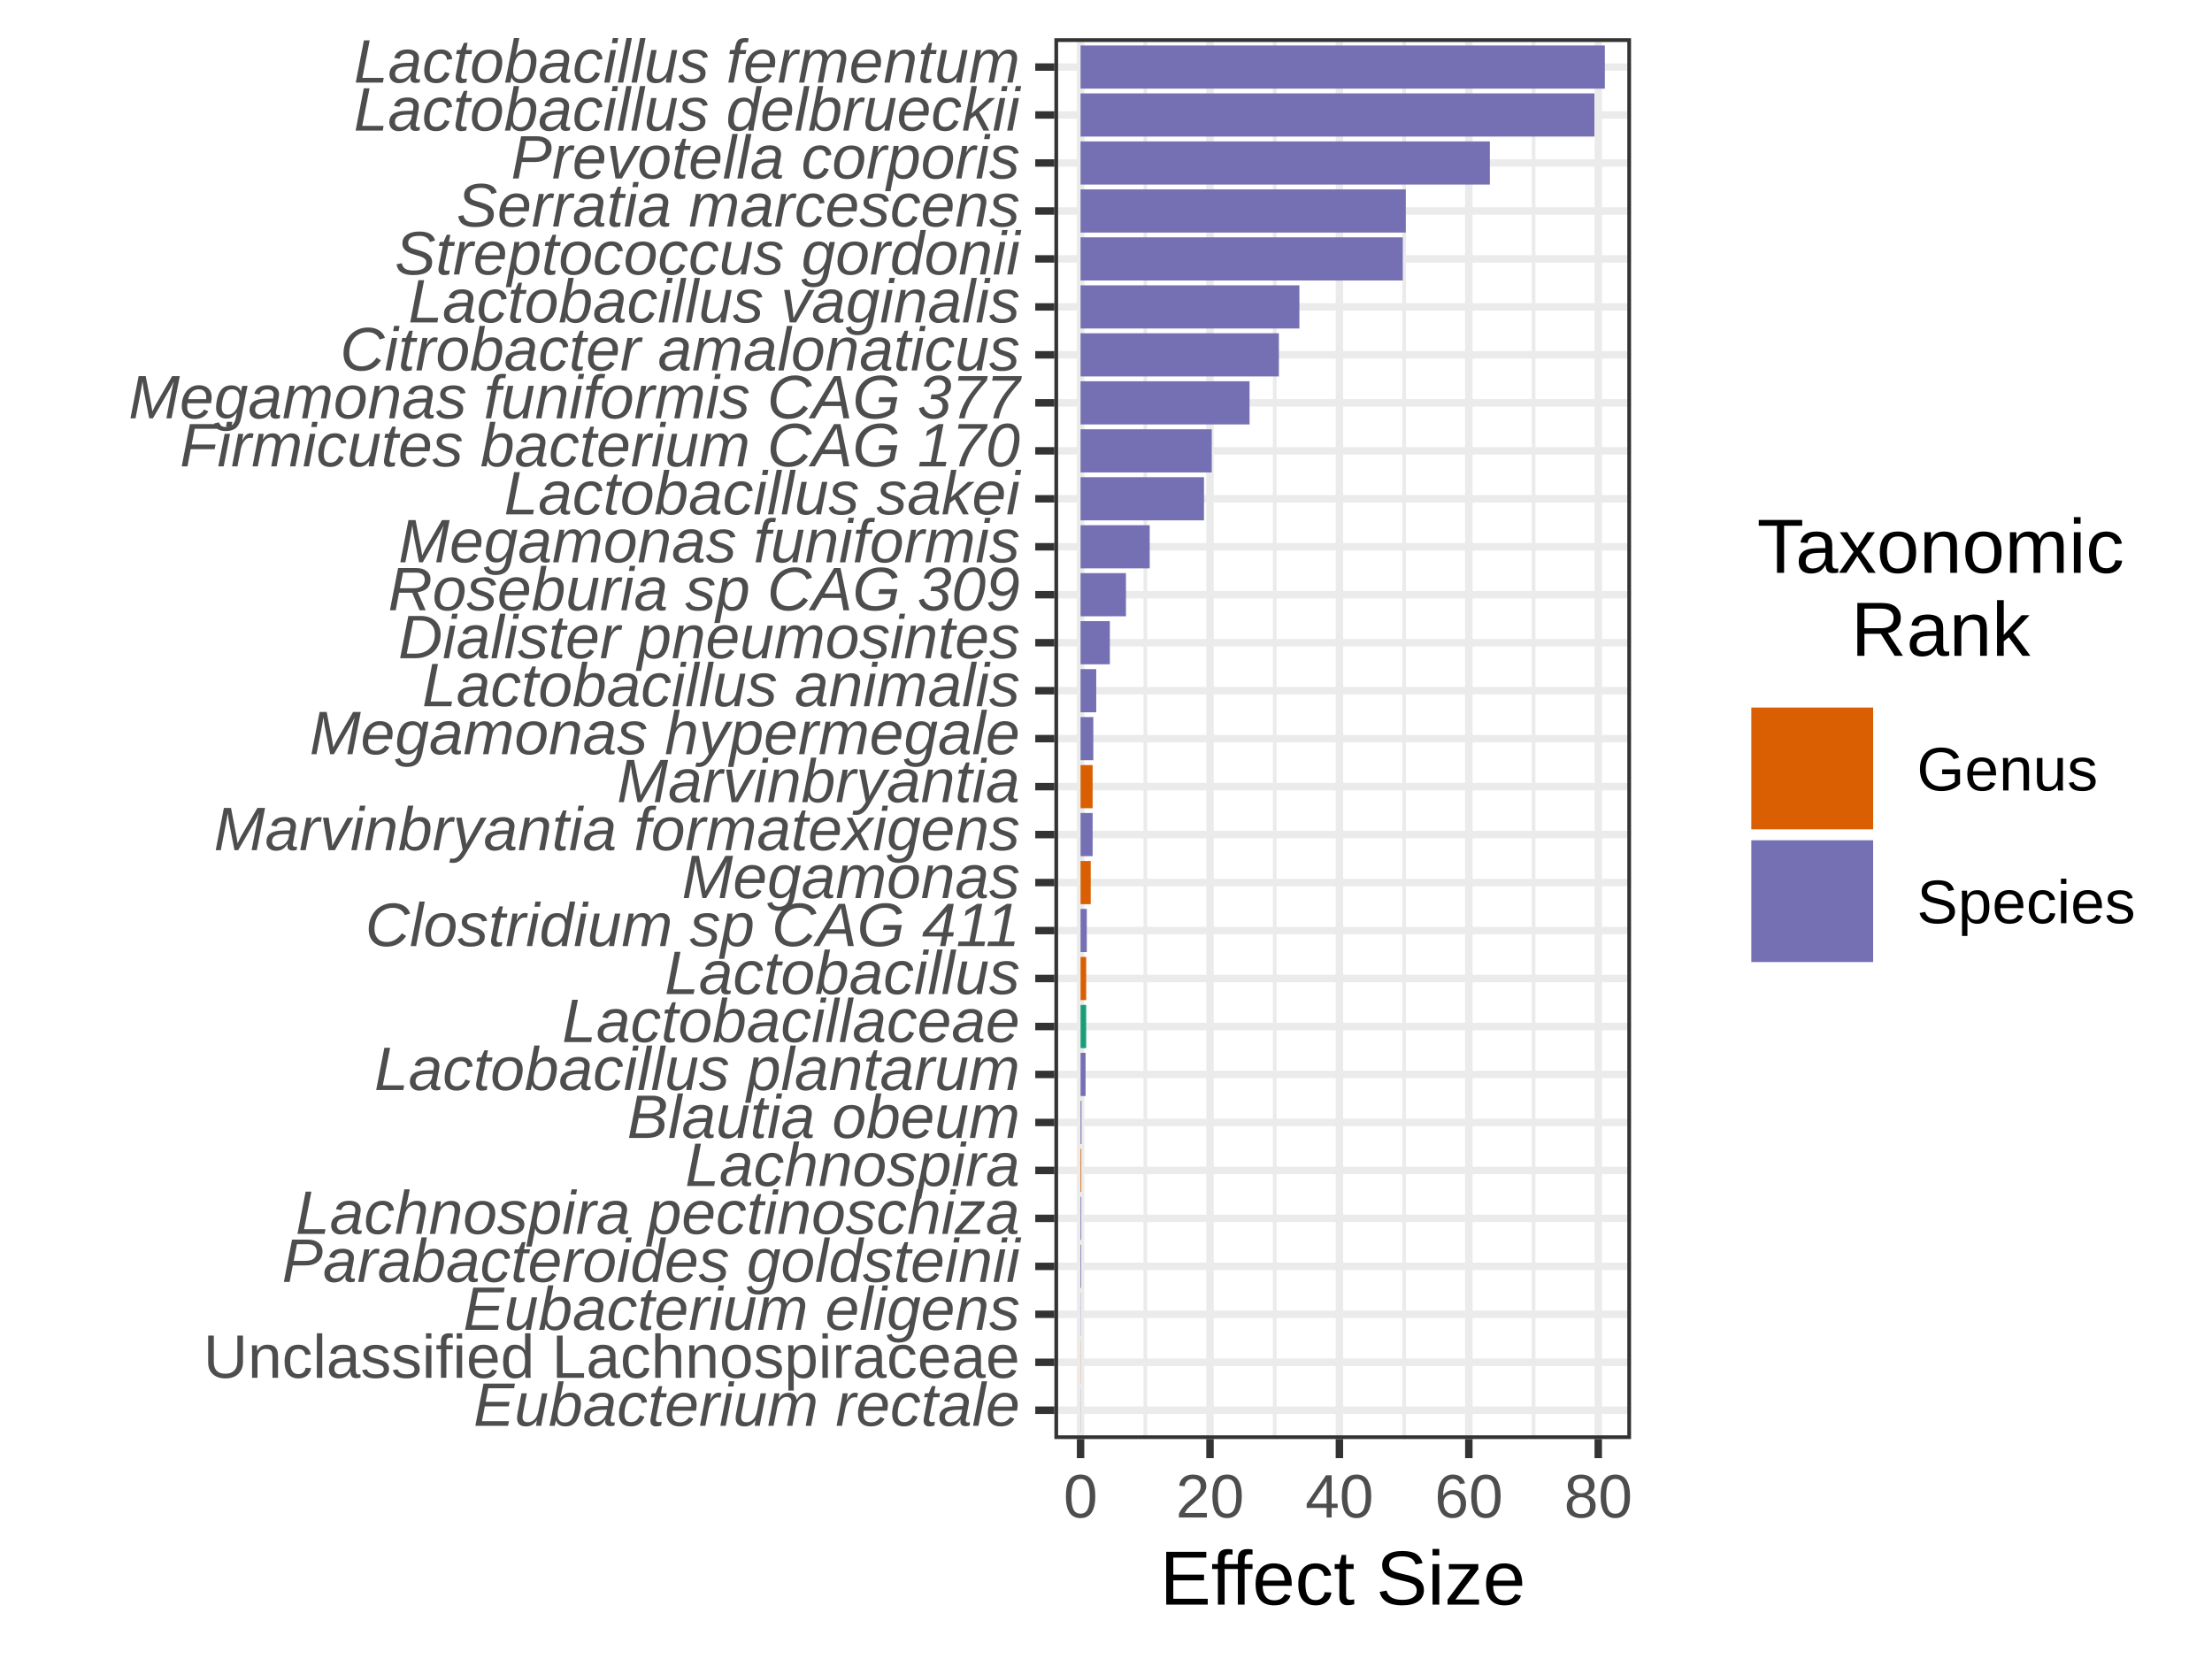
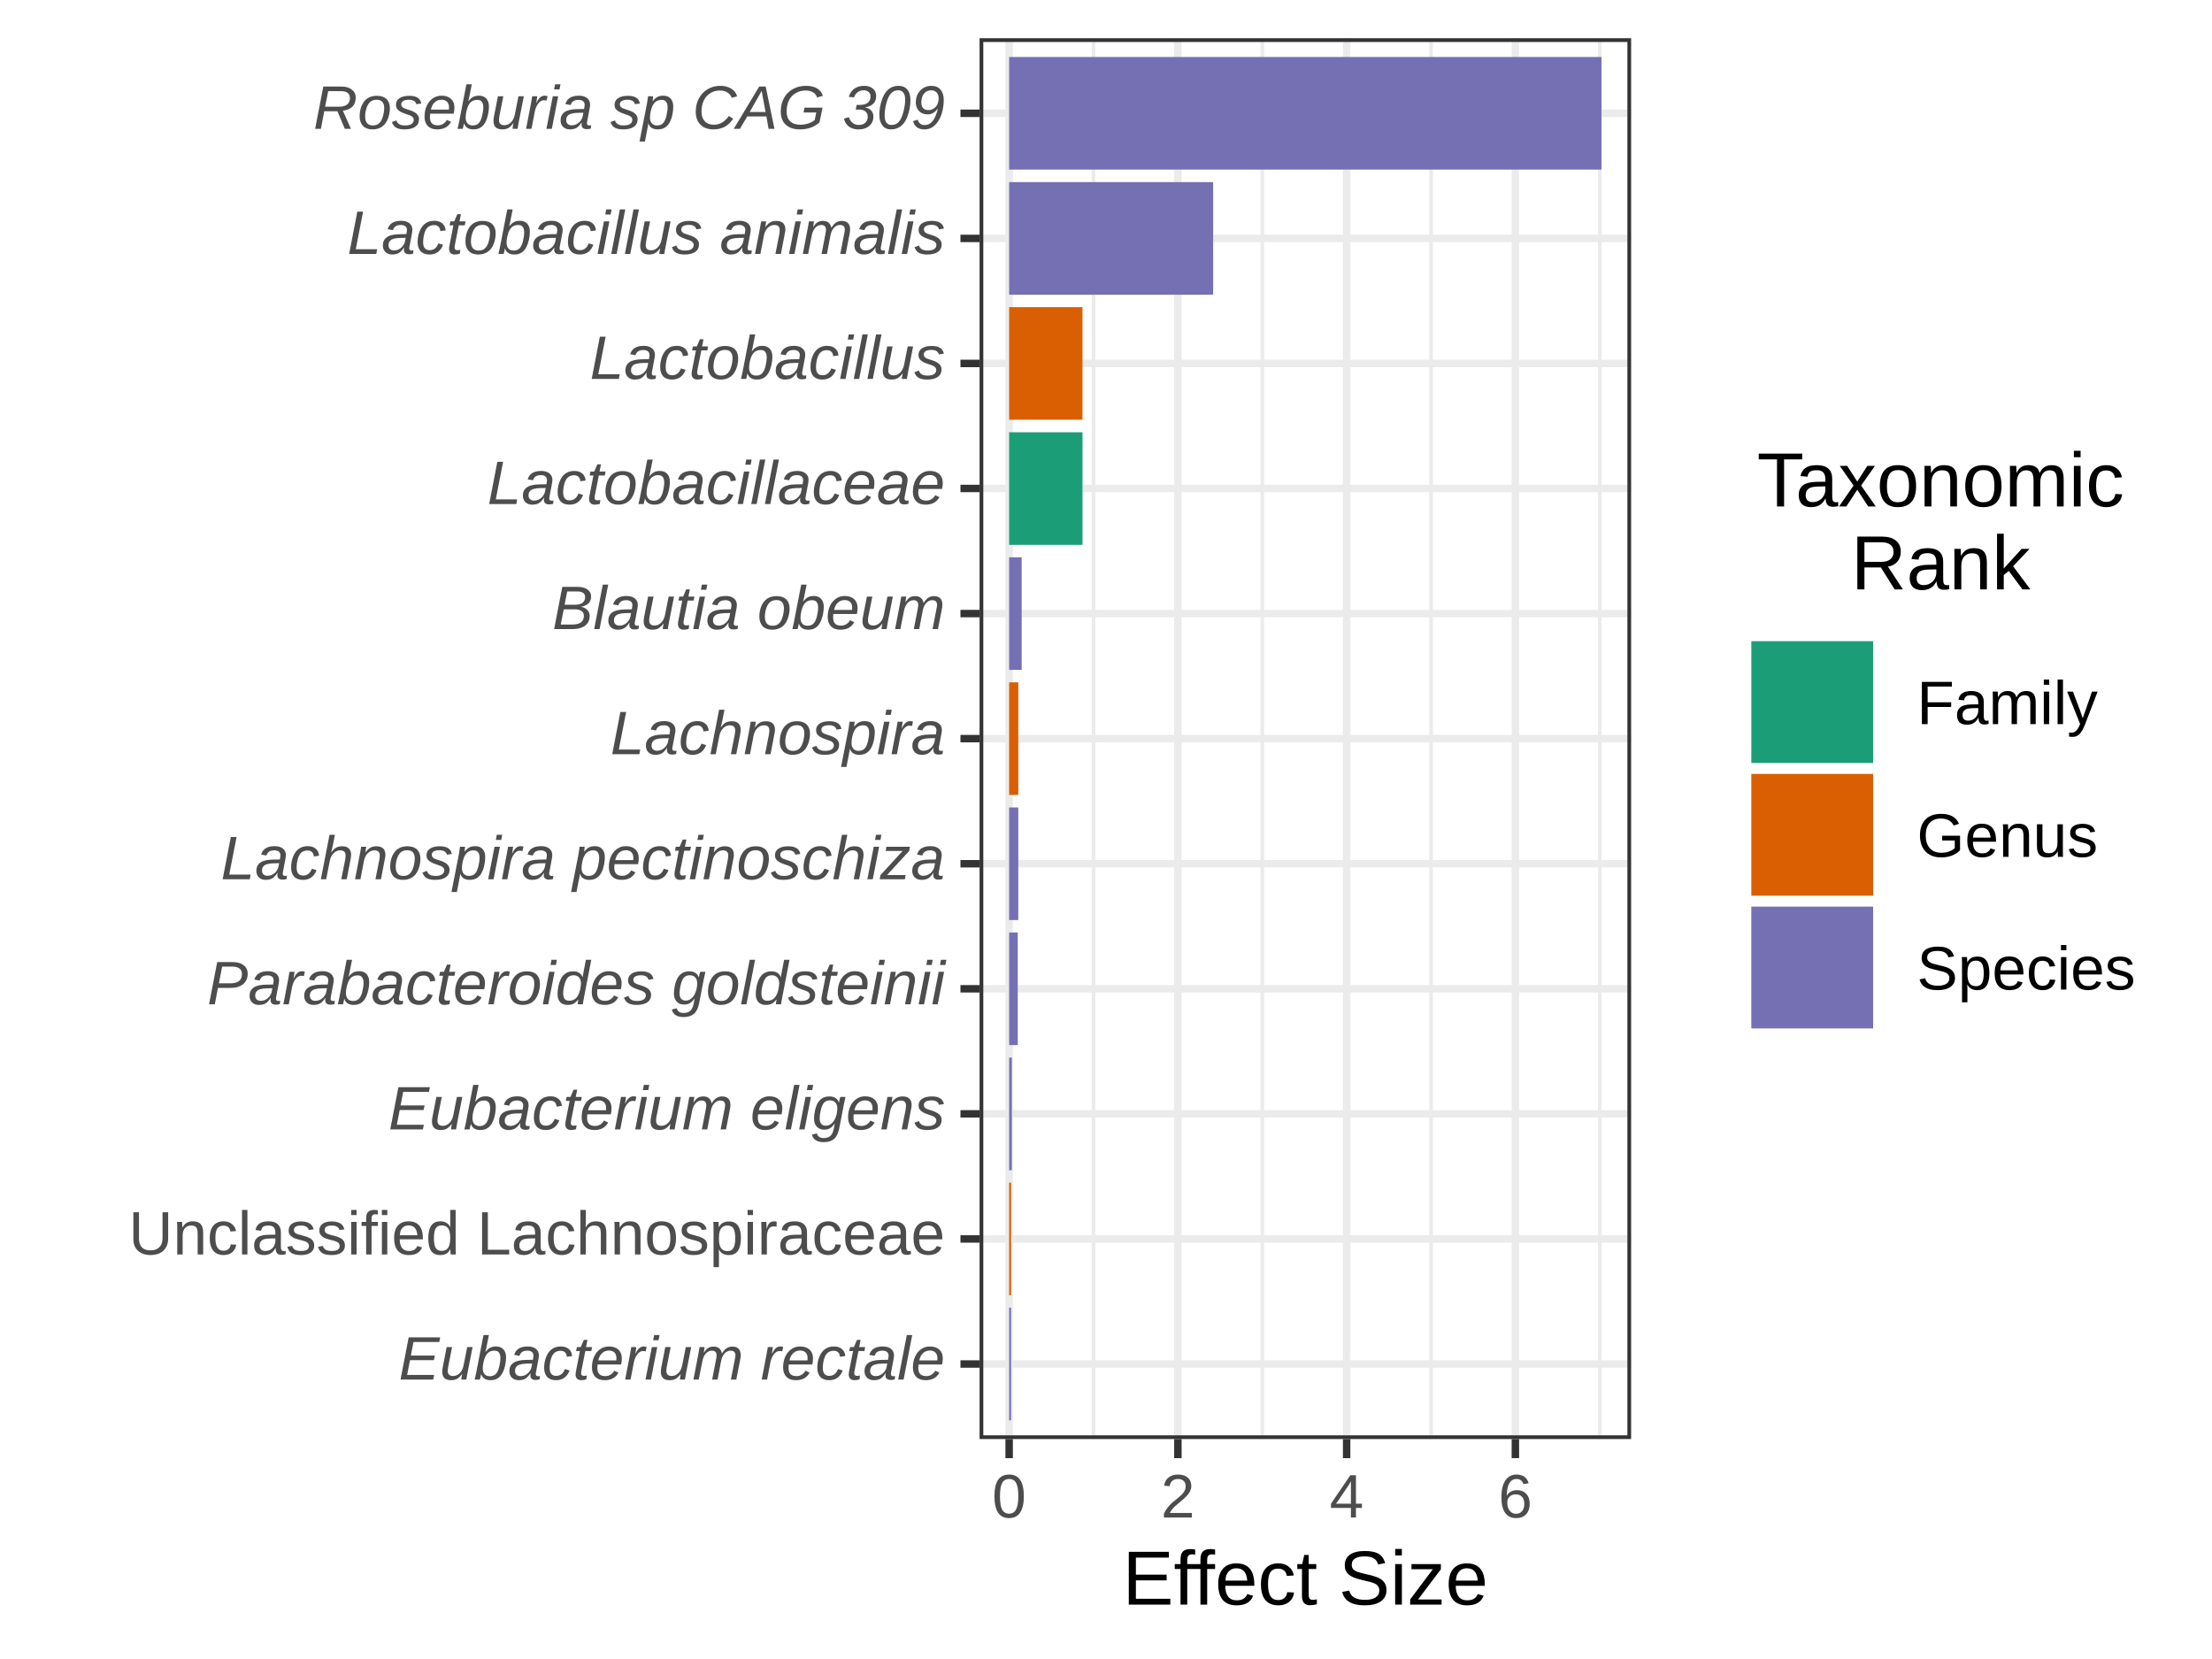
<svg xmlns="http://www.w3.org/2000/svg" class="svglite" width="288.00pt" height="216.00pt" viewBox="0 0 288.00 216.00">
  <defs>
    <style type="text/css">
    .svglite line, .svglite polyline, .svglite polygon, .svglite path, .svglite rect, .svglite circle {
      fill: none;
      stroke: #000000;
      stroke-linecap: round;
      stroke-linejoin: round;
      stroke-miterlimit: 10.00;
    }
    .svglite text {
      white-space: pre;
    }
  </style>
  </defs>
  <rect width="100%" height="100%" style="stroke: none; fill: #FFFFFF;" />
  <defs>
    <clipPath id="cpMC4wMHwyODguMDB8MC4wMHwyMTYuMDA=">
      <rect x="0.00" y="0.00" width="288.00" height="216.00" />
    </clipPath>
  </defs>
  <g clip-path="url(#cpMC4wMHwyODguMDB8MC4wMHwyMTYuMDA=)">
    <rect x="0.00" y="0.00" width="288.00" height="216.00" style="stroke-width: 0.97; stroke: #FFFFFF; fill: #FFFFFF;" />
  </g>
  <defs>
-     <clipPath id="cpMTM3LjI4fDIxMi4zNnw0Ljk4fDE4Ny4zNg==">
-       <rect x="137.28" y="4.98" width="75.08" height="182.38" />
+     <clipPath id="cpMTI3LjU0fDIxMi4zNnw0Ljk4fDE4Ny4zNg==">
+       <rect x="127.54" y="4.98" width="84.83" height="182.38" />
    </clipPath>
  </defs>
-   <g clip-path="url(#cpMTM3LjI4fDIxMi4zNnw0Ljk4fDE4Ny4zNg==)">
-     <rect x="137.28" y="4.98" width="75.08" height="182.38" style="stroke-width: 0.97; stroke: none; fill: #FFFFFF;" />
-     <polyline points="149.12,187.36 149.12,4.98 " style="stroke-width: 0.48; stroke: #EBEBEB; stroke-linecap: butt;" />
-     <polyline points="165.97,187.36 165.97,4.98 " style="stroke-width: 0.48; stroke: #EBEBEB; stroke-linecap: butt;" />
-     <polyline points="182.82,187.36 182.82,4.98 " style="stroke-width: 0.48; stroke: #EBEBEB; stroke-linecap: butt;" />
-     <polyline points="199.67,187.36 199.67,4.98 " style="stroke-width: 0.48; stroke: #EBEBEB; stroke-linecap: butt;" />
-     <polyline points="137.28,183.61 212.36,183.61 " style="stroke-width: 0.97; stroke: #EBEBEB; stroke-linecap: butt;" />
-     <polyline points="137.28,177.37 212.36,177.37 " style="stroke-width: 0.97; stroke: #EBEBEB; stroke-linecap: butt;" />
-     <polyline points="137.28,171.12 212.36,171.12 " style="stroke-width: 0.97; stroke: #EBEBEB; stroke-linecap: butt;" />
-     <polyline points="137.28,164.88 212.36,164.88 " style="stroke-width: 0.97; stroke: #EBEBEB; stroke-linecap: butt;" />
-     <polyline points="137.28,158.63 212.36,158.63 " style="stroke-width: 0.97; stroke: #EBEBEB; stroke-linecap: butt;" />
-     <polyline points="137.28,152.39 212.36,152.39 " style="stroke-width: 0.97; stroke: #EBEBEB; stroke-linecap: butt;" />
-     <polyline points="137.28,146.14 212.36,146.14 " style="stroke-width: 0.97; stroke: #EBEBEB; stroke-linecap: butt;" />
-     <polyline points="137.28,139.89 212.36,139.89 " style="stroke-width: 0.97; stroke: #EBEBEB; stroke-linecap: butt;" />
-     <polyline points="137.28,133.65 212.36,133.65 " style="stroke-width: 0.97; stroke: #EBEBEB; stroke-linecap: butt;" />
-     <polyline points="137.28,127.40 212.36,127.40 " style="stroke-width: 0.97; stroke: #EBEBEB; stroke-linecap: butt;" />
-     <polyline points="137.28,121.16 212.36,121.16 " style="stroke-width: 0.97; stroke: #EBEBEB; stroke-linecap: butt;" />
-     <polyline points="137.28,114.91 212.36,114.91 " style="stroke-width: 0.97; stroke: #EBEBEB; stroke-linecap: butt;" />
-     <polyline points="137.28,108.66 212.36,108.66 " style="stroke-width: 0.97; stroke: #EBEBEB; stroke-linecap: butt;" />
-     <polyline points="137.28,102.42 212.36,102.42 " style="stroke-width: 0.97; stroke: #EBEBEB; stroke-linecap: butt;" />
-     <polyline points="137.28,96.17 212.36,96.17 " style="stroke-width: 0.97; stroke: #EBEBEB; stroke-linecap: butt;" />
-     <polyline points="137.28,89.93 212.36,89.93 " style="stroke-width: 0.97; stroke: #EBEBEB; stroke-linecap: butt;" />
-     <polyline points="137.28,83.68 212.36,83.68 " style="stroke-width: 0.97; stroke: #EBEBEB; stroke-linecap: butt;" />
-     <polyline points="137.28,77.43 212.36,77.43 " style="stroke-width: 0.97; stroke: #EBEBEB; stroke-linecap: butt;" />
-     <polyline points="137.28,71.19 212.36,71.19 " style="stroke-width: 0.97; stroke: #EBEBEB; stroke-linecap: butt;" />
-     <polyline points="137.28,64.94 212.36,64.94 " style="stroke-width: 0.97; stroke: #EBEBEB; stroke-linecap: butt;" />
-     <polyline points="137.28,58.70 212.36,58.70 " style="stroke-width: 0.97; stroke: #EBEBEB; stroke-linecap: butt;" />
-     <polyline points="137.28,52.45 212.36,52.45 " style="stroke-width: 0.97; stroke: #EBEBEB; stroke-linecap: butt;" />
-     <polyline points="137.28,46.20 212.36,46.20 " style="stroke-width: 0.97; stroke: #EBEBEB; stroke-linecap: butt;" />
-     <polyline points="137.28,39.96 212.36,39.96 " style="stroke-width: 0.97; stroke: #EBEBEB; stroke-linecap: butt;" />
-     <polyline points="137.28,33.71 212.36,33.71 " style="stroke-width: 0.97; stroke: #EBEBEB; stroke-linecap: butt;" />
-     <polyline points="137.28,27.47 212.36,27.47 " style="stroke-width: 0.97; stroke: #EBEBEB; stroke-linecap: butt;" />
-     <polyline points="137.28,21.22 212.36,21.22 " style="stroke-width: 0.97; stroke: #EBEBEB; stroke-linecap: butt;" />
-     <polyline points="137.28,14.97 212.36,14.97 " style="stroke-width: 0.97; stroke: #EBEBEB; stroke-linecap: butt;" />
-     <polyline points="137.28,8.73 212.36,8.73 " style="stroke-width: 0.97; stroke: #EBEBEB; stroke-linecap: butt;" />
-     <polyline points="140.69,187.36 140.69,4.98 " style="stroke-width: 0.97; stroke: #EBEBEB; stroke-linecap: butt;" />
-     <polyline points="157.54,187.36 157.54,4.98 " style="stroke-width: 0.97; stroke: #EBEBEB; stroke-linecap: butt;" />
-     <polyline points="174.39,187.36 174.39,4.98 " style="stroke-width: 0.97; stroke: #EBEBEB; stroke-linecap: butt;" />
-     <polyline points="191.24,187.36 191.24,4.98 " style="stroke-width: 0.97; stroke: #EBEBEB; stroke-linecap: butt;" />
-     <polyline points="208.09,187.36 208.09,4.98 " style="stroke-width: 0.97; stroke: #EBEBEB; stroke-linecap: butt;" />
-     <rect x="140.69" y="143.33" width="0.12" height="5.62" style="stroke-width: 1.07; stroke: none; stroke-linecap: butt; stroke-linejoin: miter; fill: #7570B3;" />
-     <rect x="140.69" y="174.56" width="0.019" height="5.62" style="stroke-width: 1.07; stroke: none; stroke-linecap: butt; stroke-linejoin: miter; fill: #D95F02;" />
-     <rect x="140.69" y="180.80" width="0.019" height="5.62" style="stroke-width: 1.07; stroke: none; stroke-linecap: butt; stroke-linejoin: miter; fill: #7570B3;" />
-     <rect x="140.69" y="130.84" width="0.73" height="5.62" style="stroke-width: 1.07; stroke: none; stroke-linecap: butt; stroke-linejoin: miter; fill: #1B9E77;" />
-     <rect x="140.69" y="124.59" width="0.73" height="5.62" style="stroke-width: 1.07; stroke: none; stroke-linecap: butt; stroke-linejoin: miter; fill: #D95F02;" />
-     <rect x="140.69" y="168.31" width="0.027" height="5.62" style="stroke-width: 1.07; stroke: none; stroke-linecap: butt; stroke-linejoin: miter; fill: #7570B3;" />
-     <rect x="140.69" y="149.57" width="0.092" height="5.62" style="stroke-width: 1.07; stroke: none; stroke-linecap: butt; stroke-linejoin: miter; fill: #D95F02;" />
-     <rect x="140.69" y="155.82" width="0.092" height="5.62" style="stroke-width: 1.07; stroke: none; stroke-linecap: butt; stroke-linejoin: miter; fill: #7570B3;" />
-     <rect x="140.69" y="87.12" width="2.04" height="5.62" style="stroke-width: 1.07; stroke: none; stroke-linecap: butt; stroke-linejoin: miter; fill: #7570B3;" />
-     <rect x="140.69" y="162.07" width="0.086" height="5.62" style="stroke-width: 1.07; stroke: none; stroke-linecap: butt; stroke-linejoin: miter; fill: #7570B3;" />
-     <rect x="140.69" y="74.62" width="5.91" height="5.62" style="stroke-width: 1.07; stroke: none; stroke-linecap: butt; stroke-linejoin: miter; fill: #7570B3;" />
-     <rect x="140.69" y="18.41" width="53.29" height="5.62" style="stroke-width: 1.07; stroke: none; stroke-linecap: butt; stroke-linejoin: miter; fill: #7570B3;" />
-     <rect x="140.69" y="118.34" width="0.81" height="5.62" style="stroke-width: 1.07; stroke: none; stroke-linecap: butt; stroke-linejoin: miter; fill: #7570B3;" />
-     <rect x="140.69" y="43.39" width="25.82" height="5.62" style="stroke-width: 1.07; stroke: none; stroke-linecap: butt; stroke-linejoin: miter; fill: #7570B3;" />
-     <rect x="140.69" y="93.36" width="1.66" height="5.62" style="stroke-width: 1.07; stroke: none; stroke-linecap: butt; stroke-linejoin: miter; fill: #7570B3;" />
-     <rect x="140.69" y="99.61" width="1.57" height="5.62" style="stroke-width: 1.07; stroke: none; stroke-linecap: butt; stroke-linejoin: miter; fill: #D95F02;" />
-     <rect x="140.69" y="105.85" width="1.57" height="5.62" style="stroke-width: 1.07; stroke: none; stroke-linecap: butt; stroke-linejoin: miter; fill: #7570B3;" />
-     <rect x="140.69" y="49.64" width="22.00" height="5.62" style="stroke-width: 1.07; stroke: none; stroke-linecap: butt; stroke-linejoin: miter; fill: #7570B3;" />
-     <rect x="140.69" y="55.89" width="17.08" height="5.62" style="stroke-width: 1.07; stroke: none; stroke-linecap: butt; stroke-linejoin: miter; fill: #7570B3;" />
-     <rect x="140.69" y="62.13" width="16.07" height="5.62" style="stroke-width: 1.07; stroke: none; stroke-linecap: butt; stroke-linejoin: miter; fill: #7570B3;" />
-     <rect x="140.69" y="30.90" width="41.95" height="5.62" style="stroke-width: 1.07; stroke: none; stroke-linecap: butt; stroke-linejoin: miter; fill: #7570B3;" />
-     <rect x="140.69" y="80.87" width="3.81" height="5.62" style="stroke-width: 1.07; stroke: none; stroke-linecap: butt; stroke-linejoin: miter; fill: #7570B3;" />
-     <rect x="140.69" y="12.16" width="66.90" height="5.62" style="stroke-width: 1.07; stroke: none; stroke-linecap: butt; stroke-linejoin: miter; fill: #7570B3;" />
-     <rect x="140.69" y="5.92" width="68.26" height="5.62" style="stroke-width: 1.07; stroke: none; stroke-linecap: butt; stroke-linejoin: miter; fill: #7570B3;" />
-     <rect x="140.69" y="137.08" width="0.65" height="5.62" style="stroke-width: 1.07; stroke: none; stroke-linecap: butt; stroke-linejoin: miter; fill: #7570B3;" />
-     <rect x="140.69" y="24.66" width="42.34" height="5.62" style="stroke-width: 1.07; stroke: none; stroke-linecap: butt; stroke-linejoin: miter; fill: #7570B3;" />
-     <rect x="140.69" y="37.15" width="28.49" height="5.62" style="stroke-width: 1.07; stroke: none; stroke-linecap: butt; stroke-linejoin: miter; fill: #7570B3;" />
-     <rect x="140.69" y="112.10" width="1.32" height="5.62" style="stroke-width: 1.07; stroke: none; stroke-linecap: butt; stroke-linejoin: miter; fill: #D95F02;" />
-     <rect x="140.69" y="68.38" width="9.00" height="5.62" style="stroke-width: 1.07; stroke: none; stroke-linecap: butt; stroke-linejoin: miter; fill: #7570B3;" />
-     <rect x="137.28" y="4.98" width="75.08" height="182.38" style="stroke-width: 0.97; stroke: #333333;" />
+   <g clip-path="url(#cpMTI3LjU0fDIxMi4zNnw0Ljk4fDE4Ny4zNg==)">
+     <rect x="127.54" y="4.98" width="84.83" height="182.38" style="stroke-width: 0.97; stroke: none; fill: #FFFFFF;" />
+     <polyline points="142.38,187.36 142.38,4.98 " style="stroke-width: 0.48; stroke: #EBEBEB; stroke-linecap: butt;" />
+     <polyline points="164.35,187.36 164.35,4.98 " style="stroke-width: 0.48; stroke: #EBEBEB; stroke-linecap: butt;" />
+     <polyline points="186.32,187.36 186.32,4.98 " style="stroke-width: 0.48; stroke: #EBEBEB; stroke-linecap: butt;" />
+     <polyline points="208.29,187.36 208.29,4.98 " style="stroke-width: 0.48; stroke: #EBEBEB; stroke-linecap: butt;" />
+     <polyline points="127.54,177.59 212.36,177.59 " style="stroke-width: 0.97; stroke: #EBEBEB; stroke-linecap: butt;" />
+     <polyline points="127.54,161.31 212.36,161.31 " style="stroke-width: 0.97; stroke: #EBEBEB; stroke-linecap: butt;" />
+     <polyline points="127.54,145.02 212.36,145.02 " style="stroke-width: 0.97; stroke: #EBEBEB; stroke-linecap: butt;" />
+     <polyline points="127.54,128.74 212.36,128.74 " style="stroke-width: 0.97; stroke: #EBEBEB; stroke-linecap: butt;" />
+     <polyline points="127.54,112.46 212.36,112.46 " style="stroke-width: 0.97; stroke: #EBEBEB; stroke-linecap: butt;" />
+     <polyline points="127.54,96.17 212.36,96.17 " style="stroke-width: 0.97; stroke: #EBEBEB; stroke-linecap: butt;" />
+     <polyline points="127.54,79.89 212.36,79.89 " style="stroke-width: 0.97; stroke: #EBEBEB; stroke-linecap: butt;" />
+     <polyline points="127.54,63.60 212.36,63.60 " style="stroke-width: 0.97; stroke: #EBEBEB; stroke-linecap: butt;" />
+     <polyline points="127.54,47.32 212.36,47.32 " style="stroke-width: 0.97; stroke: #EBEBEB; stroke-linecap: butt;" />
+     <polyline points="127.54,31.04 212.36,31.04 " style="stroke-width: 0.97; stroke: #EBEBEB; stroke-linecap: butt;" />
+     <polyline points="127.54,14.75 212.36,14.75 " style="stroke-width: 0.97; stroke: #EBEBEB; stroke-linecap: butt;" />
+     <polyline points="131.39,187.36 131.39,4.98 " style="stroke-width: 0.97; stroke: #EBEBEB; stroke-linecap: butt;" />
+     <polyline points="153.36,187.36 153.36,4.98 " style="stroke-width: 0.97; stroke: #EBEBEB; stroke-linecap: butt;" />
+     <polyline points="175.33,187.36 175.33,4.98 " style="stroke-width: 0.97; stroke: #EBEBEB; stroke-linecap: butt;" />
+     <polyline points="197.30,187.36 197.30,4.98 " style="stroke-width: 0.97; stroke: #EBEBEB; stroke-linecap: butt;" />
+     <rect x="131.39" y="72.56" width="1.63" height="14.66" style="stroke-width: 1.07; stroke: none; stroke-linecap: butt; stroke-linejoin: miter; fill: #7570B3;" />
+     <rect x="131.39" y="153.98" width="0.25" height="14.66" style="stroke-width: 1.07; stroke: none; stroke-linecap: butt; stroke-linejoin: miter; fill: #D95F02;" />
+     <rect x="131.39" y="170.26" width="0.25" height="14.66" style="stroke-width: 1.07; stroke: none; stroke-linecap: butt; stroke-linejoin: miter; fill: #7570B3;" />
+     <rect x="131.39" y="56.28" width="9.55" height="14.66" style="stroke-width: 1.07; stroke: none; stroke-linecap: butt; stroke-linejoin: miter; fill: #1B9E77;" />
+     <rect x="131.39" y="39.99" width="9.55" height="14.66" style="stroke-width: 1.07; stroke: none; stroke-linecap: butt; stroke-linejoin: miter; fill: #D95F02;" />
+     <rect x="131.39" y="137.70" width="0.35" height="14.66" style="stroke-width: 1.07; stroke: none; stroke-linecap: butt; stroke-linejoin: miter; fill: #7570B3;" />
+     <rect x="131.39" y="88.84" width="1.19" height="14.66" style="stroke-width: 1.07; stroke: none; stroke-linecap: butt; stroke-linejoin: miter; fill: #D95F02;" />
+     <rect x="131.39" y="105.13" width="1.19" height="14.66" style="stroke-width: 1.07; stroke: none; stroke-linecap: butt; stroke-linejoin: miter; fill: #7570B3;" />
+     <rect x="131.39" y="23.71" width="26.56" height="14.66" style="stroke-width: 1.07; stroke: none; stroke-linecap: butt; stroke-linejoin: miter; fill: #7570B3;" />
+     <rect x="131.39" y="121.41" width="1.12" height="14.66" style="stroke-width: 1.07; stroke: none; stroke-linecap: butt; stroke-linejoin: miter; fill: #7570B3;" />
+     <rect x="131.39" y="7.42" width="77.12" height="14.66" style="stroke-width: 1.07; stroke: none; stroke-linecap: butt; stroke-linejoin: miter; fill: #7570B3;" />
+     <rect x="127.54" y="4.98" width="84.83" height="182.38" style="stroke-width: 0.97; stroke: #333333;" />
  </g>
  <g clip-path="url(#cpMC4wMHwyODguMDB8MC4wMHwyMTYuMDA=)">
-     <text x="61.64" y="185.64" style="font-size: 8.00px; font-style: italic;fill: #4D4D4D; font-family: &quot;Arial&quot;;" textLength="44.91px" lengthAdjust="spacingAndGlyphs">Eubacterium</text>
-     <text x="108.78" y="185.64" style="font-size: 8.00px; font-style: italic;fill: #4D4D4D; font-family: &quot;Arial&quot;;" textLength="24.02px" lengthAdjust="spacingAndGlyphs">rectale</text>
-     <text x="26.48" y="179.39" style="font-size: 8.00px;fill: #4D4D4D; font-family: &quot;Arial&quot;;" textLength="43.14px" lengthAdjust="spacingAndGlyphs">Unclassified</text>
-     <text x="71.85" y="179.39" style="font-size: 8.00px;fill: #4D4D4D; font-family: &quot;Arial&quot;;" textLength="60.95px" lengthAdjust="spacingAndGlyphs">Lachnospiraceae</text>
-     <text x="60.30" y="173.15" style="font-size: 8.00px; font-style: italic;fill: #4D4D4D; font-family: &quot;Arial&quot;;" textLength="44.91px" lengthAdjust="spacingAndGlyphs">Eubacterium</text>
-     <text x="107.44" y="173.15" style="font-size: 8.00px; font-style: italic;fill: #4D4D4D; font-family: &quot;Arial&quot;;" textLength="25.36px" lengthAdjust="spacingAndGlyphs">eligens</text>
-     <text x="36.71" y="166.90" style="font-size: 8.00px; font-style: italic;fill: #4D4D4D; font-family: &quot;Arial&quot;;" textLength="58.27px" lengthAdjust="spacingAndGlyphs">Parabacteroides</text>
-     <text x="97.21" y="166.90" style="font-size: 8.00px; font-style: italic;fill: #4D4D4D; font-family: &quot;Arial&quot;;" textLength="35.59px" lengthAdjust="spacingAndGlyphs">goldsteinii</text>
-     <text x="38.48" y="160.65" style="font-size: 8.00px; font-style: italic;fill: #4D4D4D; font-family: &quot;Arial&quot;;" textLength="43.60px" lengthAdjust="spacingAndGlyphs">Lachnospira</text>
-     <text x="84.30" y="160.65" style="font-size: 8.00px; font-style: italic;fill: #4D4D4D; font-family: &quot;Arial&quot;;" textLength="48.49px" lengthAdjust="spacingAndGlyphs">pectinoschiza</text>
-     <text x="89.20" y="154.41" style="font-size: 8.00px; font-style: italic;fill: #4D4D4D; font-family: &quot;Arial&quot;;" textLength="43.60px" lengthAdjust="spacingAndGlyphs">Lachnospira</text>
-     <text x="81.65" y="148.16" style="font-size: 8.00px; font-style: italic;fill: #4D4D4D; font-family: &quot;Arial&quot;;" textLength="24.47px" lengthAdjust="spacingAndGlyphs">Blautia</text>
-     <text x="108.34" y="148.16" style="font-size: 8.00px; font-style: italic;fill: #4D4D4D; font-family: &quot;Arial&quot;;" textLength="24.46px" lengthAdjust="spacingAndGlyphs">obeum</text>
-     <text x="48.73" y="141.92" style="font-size: 8.00px; font-style: italic;fill: #4D4D4D; font-family: &quot;Arial&quot;;" textLength="46.27px" lengthAdjust="spacingAndGlyphs">Lactobacillus</text>
-     <text x="97.22" y="141.92" style="font-size: 8.00px; font-style: italic;fill: #4D4D4D; font-family: &quot;Arial&quot;;" textLength="35.58px" lengthAdjust="spacingAndGlyphs">plantarum</text>
-     <text x="73.18" y="135.67" style="font-size: 8.00px; font-style: italic;fill: #4D4D4D; font-family: &quot;Arial&quot;;" textLength="59.62px" lengthAdjust="spacingAndGlyphs">Lactobacillaceae</text>
-     <text x="86.53" y="129.42" style="font-size: 8.00px; font-style: italic;fill: #4D4D4D; font-family: &quot;Arial&quot;;" textLength="46.27px" lengthAdjust="spacingAndGlyphs">Lactobacillus</text>
-     <text x="47.57" y="123.18" style="font-size: 8.00px; font-style: italic;fill: #4D4D4D; font-family: &quot;Arial&quot;;" textLength="40.01px" lengthAdjust="spacingAndGlyphs">Clostridium</text>
-     <text x="89.80" y="123.18" style="font-size: 8.00px; font-style: italic;fill: #4D4D4D; font-family: &quot;Arial&quot;;" textLength="8.45px" lengthAdjust="spacingAndGlyphs">sp</text>
-     <text x="100.48" y="123.18" style="font-size: 8.00px; font-style: italic;fill: #4D4D4D; font-family: &quot;Arial&quot;;" textLength="17.33px" lengthAdjust="spacingAndGlyphs">CAG</text>
-     <text x="120.04" y="123.18" style="font-size: 8.00px; font-style: italic;fill: #4D4D4D; font-family: &quot;Arial&quot;;" textLength="12.76px" lengthAdjust="spacingAndGlyphs">411</text>
-     <text x="88.77" y="116.93" style="font-size: 8.00px; font-style: italic;fill: #4D4D4D; font-family: &quot;Arial&quot;;" textLength="44.02px" lengthAdjust="spacingAndGlyphs">Megamonas</text>
-     <text x="27.84" y="110.69" style="font-size: 8.00px; font-style: italic;fill: #4D4D4D; font-family: &quot;Arial&quot;;" textLength="52.47px" lengthAdjust="spacingAndGlyphs">Marvinbryantia</text>
-     <text x="82.54" y="110.69" style="font-size: 8.00px; font-style: italic;fill: #4D4D4D; font-family: &quot;Arial&quot;;" textLength="50.26px" lengthAdjust="spacingAndGlyphs">formatexigens</text>
-     <text x="80.32" y="104.44" style="font-size: 8.00px; font-style: italic;fill: #4D4D4D; font-family: &quot;Arial&quot;;" textLength="52.47px" lengthAdjust="spacingAndGlyphs">Marvinbryantia</text>
-     <text x="40.30" y="98.20" style="font-size: 8.00px; font-style: italic;fill: #4D4D4D; font-family: &quot;Arial&quot;;" textLength="44.02px" lengthAdjust="spacingAndGlyphs">Megamonas</text>
-     <text x="86.54" y="98.20" style="font-size: 8.00px; font-style: italic;fill: #4D4D4D; font-family: &quot;Arial&quot;;" textLength="46.25px" lengthAdjust="spacingAndGlyphs">hypermegale</text>
-     <text x="54.96" y="91.95" style="font-size: 8.00px; font-style: italic;fill: #4D4D4D; font-family: &quot;Arial&quot;;" textLength="46.27px" lengthAdjust="spacingAndGlyphs">Lactobacillus</text>
-     <text x="103.45" y="91.95" style="font-size: 8.00px; font-style: italic;fill: #4D4D4D; font-family: &quot;Arial&quot;;" textLength="29.35px" lengthAdjust="spacingAndGlyphs">animalis</text>
-     <text x="51.85" y="85.70" style="font-size: 8.00px; font-style: italic;fill: #4D4D4D; font-family: &quot;Arial&quot;;" textLength="28.90px" lengthAdjust="spacingAndGlyphs">Dialister</text>
-     <text x="82.98" y="85.70" style="font-size: 8.00px; font-style: italic;fill: #4D4D4D; font-family: &quot;Arial&quot;;" textLength="49.82px" lengthAdjust="spacingAndGlyphs">pneumosintes</text>
-     <text x="50.52" y="79.46" style="font-size: 8.00px; font-style: italic;fill: #4D4D4D; font-family: &quot;Arial&quot;;" textLength="36.47px" lengthAdjust="spacingAndGlyphs">Roseburia</text>
-     <text x="89.21" y="79.46" style="font-size: 8.00px; font-style: italic;fill: #4D4D4D; font-family: &quot;Arial&quot;;" textLength="8.45px" lengthAdjust="spacingAndGlyphs">sp</text>
-     <text x="99.89" y="79.46" style="font-size: 8.00px; font-style: italic;fill: #4D4D4D; font-family: &quot;Arial&quot;;" textLength="17.33px" lengthAdjust="spacingAndGlyphs">CAG</text>
-     <text x="119.45" y="79.46" style="font-size: 8.00px; font-style: italic;fill: #4D4D4D; font-family: &quot;Arial&quot;;" textLength="13.35px" lengthAdjust="spacingAndGlyphs">309</text>
-     <text x="51.87" y="73.21" style="font-size: 8.00px; font-style: italic;fill: #4D4D4D; font-family: &quot;Arial&quot;;" textLength="44.02px" lengthAdjust="spacingAndGlyphs">Megamonas</text>
-     <text x="98.11" y="73.21" style="font-size: 8.00px; font-style: italic;fill: #4D4D4D; font-family: &quot;Arial&quot;;" textLength="34.68px" lengthAdjust="spacingAndGlyphs">funiformis</text>
-     <text x="65.62" y="66.97" style="font-size: 8.00px; font-style: italic;fill: #4D4D4D; font-family: &quot;Arial&quot;;" textLength="46.27px" lengthAdjust="spacingAndGlyphs">Lactobacillus</text>
-     <text x="114.11" y="66.97" style="font-size: 8.00px; font-style: italic;fill: #4D4D4D; font-family: &quot;Arial&quot;;" textLength="18.68px" lengthAdjust="spacingAndGlyphs">sakei</text>
-     <text x="23.41" y="60.72" style="font-size: 8.00px; font-style: italic;fill: #4D4D4D; font-family: &quot;Arial&quot;;" textLength="36.90px" lengthAdjust="spacingAndGlyphs">Firmicutes</text>
-     <text x="62.54" y="60.72" style="font-size: 8.00px; font-style: italic;fill: #4D4D4D; font-family: &quot;Arial&quot;;" textLength="35.13px" lengthAdjust="spacingAndGlyphs">bacterium</text>
-     <text x="99.89" y="60.72" style="font-size: 8.00px; font-style: italic;fill: #4D4D4D; font-family: &quot;Arial&quot;;" textLength="17.33px" lengthAdjust="spacingAndGlyphs">CAG</text>
-     <text x="119.45" y="60.72" style="font-size: 8.00px; font-style: italic;fill: #4D4D4D; font-family: &quot;Arial&quot;;" textLength="13.35px" lengthAdjust="spacingAndGlyphs">170</text>
-     <text x="16.74" y="54.47" style="font-size: 8.00px; font-style: italic;fill: #4D4D4D; font-family: &quot;Arial&quot;;" textLength="44.02px" lengthAdjust="spacingAndGlyphs">Megamonas</text>
-     <text x="62.98" y="54.47" style="font-size: 8.00px; font-style: italic;fill: #4D4D4D; font-family: &quot;Arial&quot;;" textLength="34.68px" lengthAdjust="spacingAndGlyphs">funiformis</text>
-     <text x="99.89" y="54.47" style="font-size: 8.00px; font-style: italic;fill: #4D4D4D; font-family: &quot;Arial&quot;;" textLength="17.33px" lengthAdjust="spacingAndGlyphs">CAG</text>
-     <text x="119.45" y="54.47" style="font-size: 8.00px; font-style: italic;fill: #4D4D4D; font-family: &quot;Arial&quot;;" textLength="13.35px" lengthAdjust="spacingAndGlyphs">377</text>
-     <text x="44.29" y="48.23" style="font-size: 8.00px; font-style: italic;fill: #4D4D4D; font-family: &quot;Arial&quot;;" textLength="39.13px" lengthAdjust="spacingAndGlyphs">Citrobacter</text>
-     <text x="85.65" y="48.23" style="font-size: 8.00px; font-style: italic;fill: #4D4D4D; font-family: &quot;Arial&quot;;" textLength="47.15px" lengthAdjust="spacingAndGlyphs">amalonaticus</text>
-     <text x="53.16" y="41.98" style="font-size: 8.00px; font-style: italic;fill: #4D4D4D; font-family: &quot;Arial&quot;;" textLength="46.27px" lengthAdjust="spacingAndGlyphs">Lactobacillus</text>
-     <text x="101.66" y="41.98" style="font-size: 8.00px; font-style: italic;fill: #4D4D4D; font-family: &quot;Arial&quot;;" textLength="31.14px" lengthAdjust="spacingAndGlyphs">vaginalis</text>
-     <text x="51.39" y="35.74" style="font-size: 8.00px; font-style: italic;fill: #4D4D4D; font-family: &quot;Arial&quot;;" textLength="50.71px" lengthAdjust="spacingAndGlyphs">Streptococcus</text>
-     <text x="104.33" y="35.74" style="font-size: 8.00px; font-style: italic;fill: #4D4D4D; font-family: &quot;Arial&quot;;" textLength="28.47px" lengthAdjust="spacingAndGlyphs">gordonii</text>
-     <text x="59.42" y="29.49" style="font-size: 8.00px; font-style: italic;fill: #4D4D4D; font-family: &quot;Arial&quot;;" textLength="28.02px" lengthAdjust="spacingAndGlyphs">Serratia</text>
-     <text x="89.66" y="29.49" style="font-size: 8.00px; font-style: italic;fill: #4D4D4D; font-family: &quot;Arial&quot;;" textLength="43.14px" lengthAdjust="spacingAndGlyphs">marcescens</text>
-     <text x="66.53" y="23.24" style="font-size: 8.00px; font-style: italic;fill: #4D4D4D; font-family: &quot;Arial&quot;;" textLength="35.58px" lengthAdjust="spacingAndGlyphs">Prevotella</text>
-     <text x="104.33" y="23.24" style="font-size: 8.00px; font-style: italic;fill: #4D4D4D; font-family: &quot;Arial&quot;;" textLength="28.46px" lengthAdjust="spacingAndGlyphs">corporis</text>
-     <text x="46.05" y="17.00" style="font-size: 8.00px; font-style: italic;fill: #4D4D4D; font-family: &quot;Arial&quot;;" textLength="46.27px" lengthAdjust="spacingAndGlyphs">Lactobacillus</text>
-     <text x="94.54" y="17.00" style="font-size: 8.00px; font-style: italic;fill: #4D4D4D; font-family: &quot;Arial&quot;;" textLength="38.25px" lengthAdjust="spacingAndGlyphs">delbrueckii</text>
-     <text x="46.07" y="10.75" style="font-size: 8.00px; font-style: italic;fill: #4D4D4D; font-family: &quot;Arial&quot;;" textLength="46.27px" lengthAdjust="spacingAndGlyphs">Lactobacillus</text>
-     <text x="94.56" y="10.75" style="font-size: 8.00px; font-style: italic;fill: #4D4D4D; font-family: &quot;Arial&quot;;" textLength="38.23px" lengthAdjust="spacingAndGlyphs">fermentum</text>
-     <polyline points="134.79,183.61 137.28,183.61 " style="stroke-width: 0.97; stroke: #333333; stroke-linecap: butt;" />
-     <polyline points="134.79,177.37 137.28,177.37 " style="stroke-width: 0.97; stroke: #333333; stroke-linecap: butt;" />
-     <polyline points="134.79,171.12 137.28,171.12 " style="stroke-width: 0.97; stroke: #333333; stroke-linecap: butt;" />
-     <polyline points="134.79,164.88 137.28,164.88 " style="stroke-width: 0.97; stroke: #333333; stroke-linecap: butt;" />
-     <polyline points="134.79,158.63 137.28,158.63 " style="stroke-width: 0.97; stroke: #333333; stroke-linecap: butt;" />
-     <polyline points="134.79,152.39 137.28,152.39 " style="stroke-width: 0.97; stroke: #333333; stroke-linecap: butt;" />
-     <polyline points="134.79,146.14 137.28,146.14 " style="stroke-width: 0.97; stroke: #333333; stroke-linecap: butt;" />
-     <polyline points="134.79,139.89 137.28,139.89 " style="stroke-width: 0.97; stroke: #333333; stroke-linecap: butt;" />
-     <polyline points="134.79,133.65 137.28,133.65 " style="stroke-width: 0.97; stroke: #333333; stroke-linecap: butt;" />
-     <polyline points="134.79,127.40 137.28,127.40 " style="stroke-width: 0.97; stroke: #333333; stroke-linecap: butt;" />
-     <polyline points="134.79,121.16 137.28,121.16 " style="stroke-width: 0.97; stroke: #333333; stroke-linecap: butt;" />
-     <polyline points="134.79,114.91 137.28,114.91 " style="stroke-width: 0.97; stroke: #333333; stroke-linecap: butt;" />
-     <polyline points="134.79,108.66 137.28,108.66 " style="stroke-width: 0.97; stroke: #333333; stroke-linecap: butt;" />
-     <polyline points="134.79,102.42 137.28,102.42 " style="stroke-width: 0.97; stroke: #333333; stroke-linecap: butt;" />
-     <polyline points="134.79,96.17 137.28,96.17 " style="stroke-width: 0.97; stroke: #333333; stroke-linecap: butt;" />
-     <polyline points="134.79,89.93 137.28,89.93 " style="stroke-width: 0.97; stroke: #333333; stroke-linecap: butt;" />
-     <polyline points="134.79,83.68 137.28,83.68 " style="stroke-width: 0.97; stroke: #333333; stroke-linecap: butt;" />
-     <polyline points="134.79,77.43 137.28,77.43 " style="stroke-width: 0.97; stroke: #333333; stroke-linecap: butt;" />
-     <polyline points="134.79,71.19 137.28,71.19 " style="stroke-width: 0.97; stroke: #333333; stroke-linecap: butt;" />
-     <polyline points="134.79,64.94 137.28,64.94 " style="stroke-width: 0.97; stroke: #333333; stroke-linecap: butt;" />
-     <polyline points="134.79,58.70 137.28,58.70 " style="stroke-width: 0.97; stroke: #333333; stroke-linecap: butt;" />
-     <polyline points="134.79,52.45 137.28,52.45 " style="stroke-width: 0.97; stroke: #333333; stroke-linecap: butt;" />
-     <polyline points="134.79,46.20 137.28,46.20 " style="stroke-width: 0.97; stroke: #333333; stroke-linecap: butt;" />
-     <polyline points="134.79,39.96 137.28,39.96 " style="stroke-width: 0.97; stroke: #333333; stroke-linecap: butt;" />
-     <polyline points="134.79,33.71 137.28,33.71 " style="stroke-width: 0.97; stroke: #333333; stroke-linecap: butt;" />
-     <polyline points="134.79,27.47 137.28,27.47 " style="stroke-width: 0.97; stroke: #333333; stroke-linecap: butt;" />
-     <polyline points="134.79,21.22 137.28,21.22 " style="stroke-width: 0.97; stroke: #333333; stroke-linecap: butt;" />
-     <polyline points="134.79,14.97 137.28,14.97 " style="stroke-width: 0.97; stroke: #333333; stroke-linecap: butt;" />
-     <polyline points="134.79,8.73 137.28,8.73 " style="stroke-width: 0.97; stroke: #333333; stroke-linecap: butt;" />
-     <polyline points="140.69,189.85 140.69,187.36 " style="stroke-width: 0.97; stroke: #333333; stroke-linecap: butt;" />
-     <polyline points="157.54,189.85 157.54,187.36 " style="stroke-width: 0.97; stroke: #333333; stroke-linecap: butt;" />
-     <polyline points="174.39,189.85 174.39,187.36 " style="stroke-width: 0.97; stroke: #333333; stroke-linecap: butt;" />
-     <polyline points="191.24,189.85 191.24,187.36 " style="stroke-width: 0.97; stroke: #333333; stroke-linecap: butt;" />
-     <polyline points="208.09,189.85 208.09,187.36 " style="stroke-width: 0.97; stroke: #333333; stroke-linecap: butt;" />
-     <text x="140.69" y="197.58" text-anchor="middle" style="font-size: 8.00px;fill: #4D4D4D; font-family: &quot;Arial&quot;;" textLength="4.45px" lengthAdjust="spacingAndGlyphs">0</text>
-     <text x="157.54" y="197.58" text-anchor="middle" style="font-size: 8.00px;fill: #4D4D4D; font-family: &quot;Arial&quot;;" textLength="8.90px" lengthAdjust="spacingAndGlyphs">20</text>
-     <text x="174.39" y="197.58" text-anchor="middle" style="font-size: 8.00px;fill: #4D4D4D; font-family: &quot;Arial&quot;;" textLength="8.90px" lengthAdjust="spacingAndGlyphs">40</text>
-     <text x="191.24" y="197.58" text-anchor="middle" style="font-size: 8.00px;fill: #4D4D4D; font-family: &quot;Arial&quot;;" textLength="8.90px" lengthAdjust="spacingAndGlyphs">60</text>
-     <text x="208.09" y="197.58" text-anchor="middle" style="font-size: 8.00px;fill: #4D4D4D; font-family: &quot;Arial&quot;;" textLength="8.90px" lengthAdjust="spacingAndGlyphs">80</text>
-     <text x="174.82" y="208.92" text-anchor="middle" style="font-size: 10.00px; font-family: &quot;Arial&quot;;" textLength="47.64px" lengthAdjust="spacingAndGlyphs">Effect Size</text>
-     <rect x="222.33" y="61.39" width="60.69" height="69.57" style="stroke-width: 0.97; stroke: none; fill: #FFFFFF;" />
-     <text x="252.67" y="74.58" text-anchor="middle" style="font-size: 10.00px; font-family: &quot;Arial&quot;;" textLength="47.82px" lengthAdjust="spacingAndGlyphs">Taxonomic</text>
-     <text x="252.67" y="85.38" text-anchor="middle" style="font-size: 10.00px; font-family: &quot;Arial&quot;;" textLength="23.36px" lengthAdjust="spacingAndGlyphs">Rank</text>
-     <rect x="227.31" y="91.42" width="17.28" height="17.28" style="stroke-width: 0.97; stroke: none; fill: #FFFFFF;" />
-     <rect x="228.02" y="92.12" width="15.86" height="15.86" style="stroke-width: 1.07; stroke: none; stroke-linecap: butt; stroke-linejoin: miter; fill: #D95F02;" />
-     <rect x="227.31" y="108.70" width="17.28" height="17.28" style="stroke-width: 0.97; stroke: none; fill: #FFFFFF;" />
-     <rect x="228.02" y="109.40" width="15.86" height="15.86" style="stroke-width: 1.07; stroke: none; stroke-linecap: butt; stroke-linejoin: miter; fill: #7570B3;" />
-     <text x="249.57" y="102.92" style="font-size: 8.00px; font-family: &quot;Arial&quot;;" textLength="23.57px" lengthAdjust="spacingAndGlyphs">Genus</text>
-     <text x="249.57" y="120.20" style="font-size: 8.00px; font-family: &quot;Arial&quot;;" textLength="28.47px" lengthAdjust="spacingAndGlyphs">Species</text>
+     <text x="51.90" y="179.62" style="font-size: 8.00px; font-style: italic;fill: #4D4D4D; font-family: &quot;Arial&quot;;" textLength="44.91px" lengthAdjust="spacingAndGlyphs">Eubacterium</text>
+     <text x="99.03" y="179.62" style="font-size: 8.00px; font-style: italic;fill: #4D4D4D; font-family: &quot;Arial&quot;;" textLength="24.02px" lengthAdjust="spacingAndGlyphs">rectale</text>
+     <text x="16.74" y="163.33" style="font-size: 8.00px;fill: #4D4D4D; font-family: &quot;Arial&quot;;" textLength="43.14px" lengthAdjust="spacingAndGlyphs">Unclassified</text>
+     <text x="62.11" y="163.33" style="font-size: 8.00px;fill: #4D4D4D; font-family: &quot;Arial&quot;;" textLength="60.95px" lengthAdjust="spacingAndGlyphs">Lachnospiraceae</text>
+     <text x="50.56" y="147.05" style="font-size: 8.00px; font-style: italic;fill: #4D4D4D; font-family: &quot;Arial&quot;;" textLength="44.91px" lengthAdjust="spacingAndGlyphs">Eubacterium</text>
+     <text x="97.70" y="147.05" style="font-size: 8.00px; font-style: italic;fill: #4D4D4D; font-family: &quot;Arial&quot;;" textLength="25.36px" lengthAdjust="spacingAndGlyphs">eligens</text>
+     <text x="26.97" y="130.76" style="font-size: 8.00px; font-style: italic;fill: #4D4D4D; font-family: &quot;Arial&quot;;" textLength="58.27px" lengthAdjust="spacingAndGlyphs">Parabacteroides</text>
+     <text x="87.46" y="130.76" style="font-size: 8.00px; font-style: italic;fill: #4D4D4D; font-family: &quot;Arial&quot;;" textLength="35.59px" lengthAdjust="spacingAndGlyphs">goldsteinii</text>
+     <text x="28.74" y="114.48" style="font-size: 8.00px; font-style: italic;fill: #4D4D4D; font-family: &quot;Arial&quot;;" textLength="43.60px" lengthAdjust="spacingAndGlyphs">Lachnospira</text>
+     <text x="74.56" y="114.48" style="font-size: 8.00px; font-style: italic;fill: #4D4D4D; font-family: &quot;Arial&quot;;" textLength="48.49px" lengthAdjust="spacingAndGlyphs">pectinoschiza</text>
+     <text x="79.46" y="98.20" style="font-size: 8.00px; font-style: italic;fill: #4D4D4D; font-family: &quot;Arial&quot;;" textLength="43.60px" lengthAdjust="spacingAndGlyphs">Lachnospira</text>
+     <text x="71.90" y="81.91" style="font-size: 8.00px; font-style: italic;fill: #4D4D4D; font-family: &quot;Arial&quot;;" textLength="24.47px" lengthAdjust="spacingAndGlyphs">Blautia</text>
+     <text x="98.60" y="81.91" style="font-size: 8.00px; font-style: italic;fill: #4D4D4D; font-family: &quot;Arial&quot;;" textLength="24.46px" lengthAdjust="spacingAndGlyphs">obeum</text>
+     <text x="63.44" y="65.63" style="font-size: 8.00px; font-style: italic;fill: #4D4D4D; font-family: &quot;Arial&quot;;" textLength="59.62px" lengthAdjust="spacingAndGlyphs">Lactobacillaceae</text>
+     <text x="76.79" y="49.34" style="font-size: 8.00px; font-style: italic;fill: #4D4D4D; font-family: &quot;Arial&quot;;" textLength="46.27px" lengthAdjust="spacingAndGlyphs">Lactobacillus</text>
+     <text x="45.21" y="33.06" style="font-size: 8.00px; font-style: italic;fill: #4D4D4D; font-family: &quot;Arial&quot;;" textLength="46.27px" lengthAdjust="spacingAndGlyphs">Lactobacillus</text>
+     <text x="93.71" y="33.06" style="font-size: 8.00px; font-style: italic;fill: #4D4D4D; font-family: &quot;Arial&quot;;" textLength="29.35px" lengthAdjust="spacingAndGlyphs">animalis</text>
+     <text x="40.78" y="16.77" style="font-size: 8.00px; font-style: italic;fill: #4D4D4D; font-family: &quot;Arial&quot;;" textLength="36.47px" lengthAdjust="spacingAndGlyphs">Roseburia</text>
+     <text x="79.47" y="16.77" style="font-size: 8.00px; font-style: italic;fill: #4D4D4D; font-family: &quot;Arial&quot;;" textLength="8.45px" lengthAdjust="spacingAndGlyphs">sp</text>
+     <text x="90.15" y="16.77" style="font-size: 8.00px; font-style: italic;fill: #4D4D4D; font-family: &quot;Arial&quot;;" textLength="17.33px" lengthAdjust="spacingAndGlyphs">CAG</text>
+     <text x="109.70" y="16.77" style="font-size: 8.00px; font-style: italic;fill: #4D4D4D; font-family: &quot;Arial&quot;;" textLength="13.35px" lengthAdjust="spacingAndGlyphs">309</text>
+     <polyline points="125.05,177.59 127.54,177.59 " style="stroke-width: 0.97; stroke: #333333; stroke-linecap: butt;" />
+     <polyline points="125.05,161.31 127.54,161.31 " style="stroke-width: 0.97; stroke: #333333; stroke-linecap: butt;" />
+     <polyline points="125.05,145.02 127.54,145.02 " style="stroke-width: 0.97; stroke: #333333; stroke-linecap: butt;" />
+     <polyline points="125.05,128.74 127.54,128.74 " style="stroke-width: 0.97; stroke: #333333; stroke-linecap: butt;" />
+     <polyline points="125.05,112.46 127.54,112.46 " style="stroke-width: 0.97; stroke: #333333; stroke-linecap: butt;" />
+     <polyline points="125.05,96.17 127.54,96.17 " style="stroke-width: 0.97; stroke: #333333; stroke-linecap: butt;" />
+     <polyline points="125.05,79.89 127.54,79.89 " style="stroke-width: 0.97; stroke: #333333; stroke-linecap: butt;" />
+     <polyline points="125.05,63.60 127.54,63.60 " style="stroke-width: 0.97; stroke: #333333; stroke-linecap: butt;" />
+     <polyline points="125.05,47.32 127.54,47.32 " style="stroke-width: 0.97; stroke: #333333; stroke-linecap: butt;" />
+     <polyline points="125.05,31.04 127.54,31.04 " style="stroke-width: 0.97; stroke: #333333; stroke-linecap: butt;" />
+     <polyline points="125.05,14.75 127.54,14.75 " style="stroke-width: 0.97; stroke: #333333; stroke-linecap: butt;" />
+     <polyline points="131.39,189.85 131.39,187.36 " style="stroke-width: 0.97; stroke: #333333; stroke-linecap: butt;" />
+     <polyline points="153.36,189.85 153.36,187.36 " style="stroke-width: 0.97; stroke: #333333; stroke-linecap: butt;" />
+     <polyline points="175.33,189.85 175.33,187.36 " style="stroke-width: 0.97; stroke: #333333; stroke-linecap: butt;" />
+     <polyline points="197.30,189.85 197.30,187.36 " style="stroke-width: 0.97; stroke: #333333; stroke-linecap: butt;" />
+     <text x="131.39" y="197.58" text-anchor="middle" style="font-size: 8.00px;fill: #4D4D4D; font-family: &quot;Arial&quot;;" textLength="4.45px" lengthAdjust="spacingAndGlyphs">0</text>
+     <text x="153.36" y="197.58" text-anchor="middle" style="font-size: 8.00px;fill: #4D4D4D; font-family: &quot;Arial&quot;;" textLength="4.45px" lengthAdjust="spacingAndGlyphs">2</text>
+     <text x="175.33" y="197.58" text-anchor="middle" style="font-size: 8.00px;fill: #4D4D4D; font-family: &quot;Arial&quot;;" textLength="4.45px" lengthAdjust="spacingAndGlyphs">4</text>
+     <text x="197.30" y="197.58" text-anchor="middle" style="font-size: 8.00px;fill: #4D4D4D; font-family: &quot;Arial&quot;;" textLength="4.45px" lengthAdjust="spacingAndGlyphs">6</text>
+     <text x="169.95" y="208.92" text-anchor="middle" style="font-size: 10.00px; font-family: &quot;Arial&quot;;" textLength="47.64px" lengthAdjust="spacingAndGlyphs">Effect Size</text>
+     <rect x="222.33" y="52.75" width="60.69" height="86.85" style="stroke-width: 0.97; stroke: none; fill: #FFFFFF;" />
+     <text x="252.67" y="65.94" text-anchor="middle" style="font-size: 10.00px; font-family: &quot;Arial&quot;;" textLength="47.82px" lengthAdjust="spacingAndGlyphs">Taxonomic</text>
+     <text x="252.67" y="76.74" text-anchor="middle" style="font-size: 10.00px; font-family: &quot;Arial&quot;;" textLength="23.36px" lengthAdjust="spacingAndGlyphs">Rank</text>
+     <rect x="227.31" y="82.78" width="17.28" height="17.28" style="stroke-width: 0.97; stroke: none; fill: #FFFFFF;" />
+     <rect x="228.02" y="83.48" width="15.86" height="15.86" style="stroke-width: 1.07; stroke: none; stroke-linecap: butt; stroke-linejoin: miter; fill: #1B9E77;" />
+     <rect x="227.31" y="100.06" width="17.28" height="17.28" style="stroke-width: 0.97; stroke: none; fill: #FFFFFF;" />
+     <rect x="228.02" y="100.76" width="15.86" height="15.86" style="stroke-width: 1.07; stroke: none; stroke-linecap: butt; stroke-linejoin: miter; fill: #D95F02;" />
+     <rect x="227.31" y="117.34" width="17.28" height="17.28" style="stroke-width: 0.97; stroke: none; fill: #FFFFFF;" />
+     <rect x="228.02" y="118.04" width="15.86" height="15.86" style="stroke-width: 1.07; stroke: none; stroke-linecap: butt; stroke-linejoin: miter; fill: #7570B3;" />
+     <text x="249.57" y="94.28" style="font-size: 8.00px; font-family: &quot;Arial&quot;;" textLength="23.56px" lengthAdjust="spacingAndGlyphs">Family</text>
+     <text x="249.57" y="111.56" style="font-size: 8.00px; font-family: &quot;Arial&quot;;" textLength="23.57px" lengthAdjust="spacingAndGlyphs">Genus</text>
+     <text x="249.57" y="128.84" style="font-size: 8.00px; font-family: &quot;Arial&quot;;" textLength="28.47px" lengthAdjust="spacingAndGlyphs">Species</text>
  </g>
</svg>
